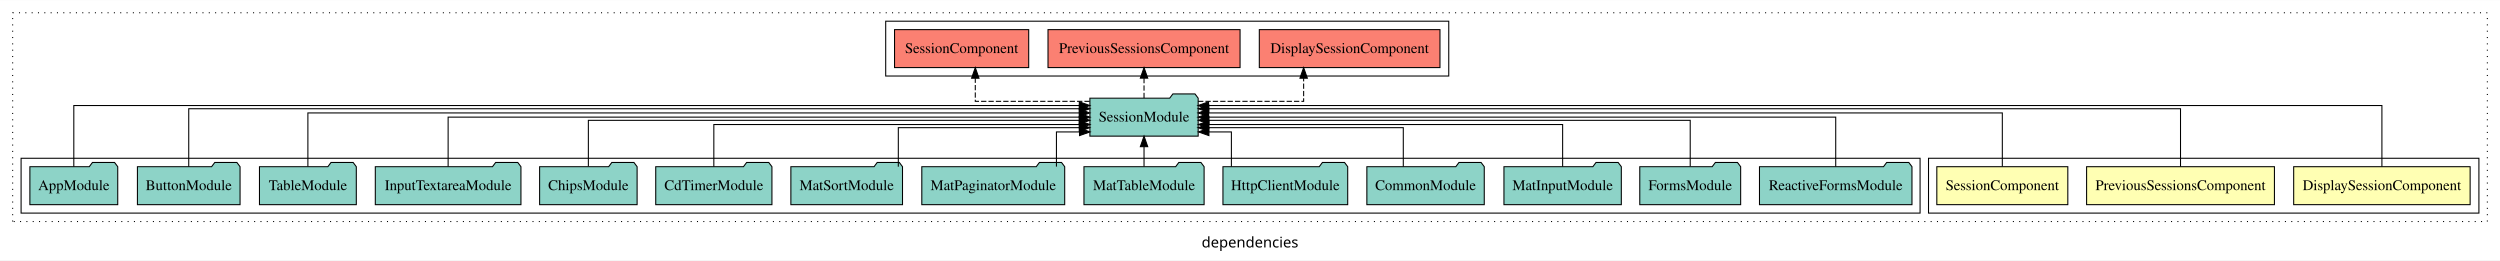
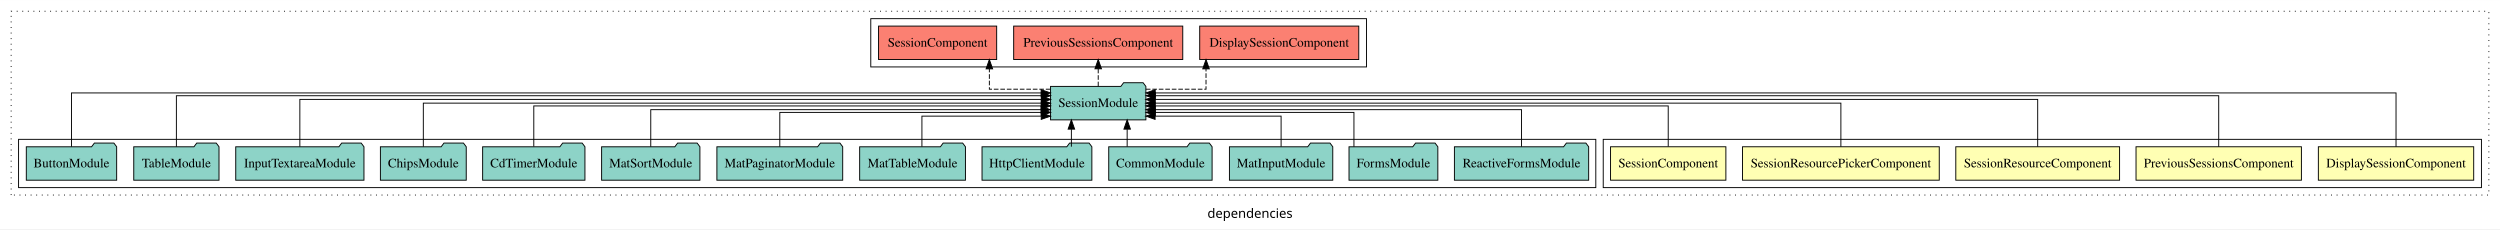
- <svg xmlns="http://www.w3.org/2000/svg" width="2371pt" height="247pt" viewBox="0.00 0.00 2371.00 246.80">
+ <svg xmlns="http://www.w3.org/2000/svg" width="2693pt" height="247pt" viewBox="0.00 0.00 2693.00 246.80">
  <g id="graph0" class="graph" transform="scale(1 1) rotate(0) translate(4 242.8)">
-     <polygon fill="white" stroke="transparent" points="-4,4 -4,-242.8 2367,-242.8 2367,4 -4,4" />
-     <text text-anchor="middle" x="1181.5" y="-8.2" font-family="sans-serif" font-size="14.00">dependencies</text>
+     <polygon fill="white" stroke="transparent" points="-4,4 -4,-242.8 2689,-242.8 2689,4 -4,4" />
+     <text text-anchor="middle" x="1342.5" y="-8.2" font-family="sans-serif" font-size="14.00">dependencies</text>
    <g id="clust1" class="cluster">
-       <polygon fill="none" stroke="black" stroke-dasharray="1,5" points="8,-32.8 8,-230.8 2355,-230.8 2355,-32.8 8,-32.8" />
+       <polygon fill="none" stroke="black" stroke-dasharray="1,5" points="8,-32.8 8,-230.8 2677,-230.8 2677,-32.8 8,-32.8" />
    </g>
    <g id="clust2" class="cluster">
-       <polygon fill="none" stroke="black" points="1825,-40.8 1825,-92.8 2347,-92.8 2347,-40.8 1825,-40.8" />
+       <polygon fill="none" stroke="black" points="1723,-40.8 1723,-92.8 2669,-92.8 2669,-40.8 1723,-40.8" />
    </g>
-     <g id="clust7" class="cluster">
-       <polygon fill="none" stroke="black" points="836,-170.8 836,-222.8 1370,-222.8 1370,-170.8 836,-170.8" />
+     <g id="clust9" class="cluster">
+       <polygon fill="none" stroke="black" points="934,-170.8 934,-222.8 1468,-222.8 1468,-170.8 934,-170.8" />
    </g>
-     <g id="clust6" class="cluster">
-       <polygon fill="none" stroke="black" points="16,-40.8 16,-92.8 1817,-92.8 1817,-40.8 16,-40.8" />
+     <g id="clust8" class="cluster">
+       <polygon fill="none" stroke="black" points="16,-40.8 16,-92.8 1715,-92.8 1715,-40.8 16,-40.8" />
    </g>
    <g id="node1" class="node">
-       <polygon fill="#ffffb3" stroke="black" points="2338.67,-84.8 2171.33,-84.8 2171.33,-48.8 2338.67,-48.8 2338.67,-84.8" />
-       <text text-anchor="middle" x="2255" y="-62.6" font-family="Times,serif" font-size="14.00">DisplaySessionComponent</text>
+       <polygon fill="#ffffb3" stroke="black" points="2660.67,-84.8 2493.33,-84.8 2493.33,-48.8 2660.67,-48.8 2660.67,-84.8" />
+       <text text-anchor="middle" x="2577" y="-62.6" font-family="Times,serif" font-size="14.00">DisplaySessionComponent</text>
+     </g>
+     <g id="node6" class="node">
+       <polygon fill="#8dd3c7" stroke="black" points="1230.34,-149.8 1227.34,-153.8 1206.34,-153.8 1203.34,-149.8 1127.66,-149.8 1127.66,-113.8 1230.34,-113.8 1230.34,-149.8" />
+       <text text-anchor="middle" x="1179" y="-127.6" font-family="Times,serif" font-size="14.00">SessionModule</text>
+     </g>
+     <g id="edge1" class="edge">
+       <path fill="none" stroke="black" d="M2577,-84.81C2577,-107.29 2577,-142.8 2577,-142.8 2577,-142.8 1240.41,-142.8 1240.41,-142.8" />
+       <polygon fill="black" stroke="black" points="1240.41,-139.3 1230.41,-142.8 1240.41,-146.3 1240.41,-139.3" />
+     </g>
+     <g id="node2" class="node">
+       <polygon fill="#ffffb3" stroke="black" points="2475.07,-84.8 2296.93,-84.8 2296.93,-48.8 2475.07,-48.8 2475.07,-84.8" />
+       <text text-anchor="middle" x="2386" y="-62.6" font-family="Times,serif" font-size="14.00">PreviousSessionsComponent</text>
+     </g>
+     <g id="edge2" class="edge">
+       <path fill="none" stroke="black" d="M2386,-84.84C2386,-106.46 2386,-139.8 2386,-139.8 2386,-139.8 1240.48,-139.8 1240.48,-139.8" />
+       <polygon fill="black" stroke="black" points="1240.48,-136.3 1230.48,-139.8 1240.48,-143.3 1240.48,-136.3" />
+     </g>
+     <g id="node3" class="node">
+       <polygon fill="#ffffb3" stroke="black" points="2279.21,-84.8 2102.79,-84.8 2102.79,-48.8 2279.21,-48.8 2279.21,-84.8" />
+       <text text-anchor="middle" x="2191" y="-62.6" font-family="Times,serif" font-size="14.00">SessionResourceComponent</text>
+     </g>
+     <g id="edge3" class="edge">
+       <path fill="none" stroke="black" d="M2191,-84.93C2191,-105.37 2191,-135.8 2191,-135.8 2191,-135.8 1240.23,-135.8 1240.23,-135.8" />
+       <polygon fill="black" stroke="black" points="1240.23,-132.3 1230.23,-135.8 1240.23,-139.3 1240.23,-132.3" />
    </g>
    <g id="node4" class="node">
-       <polygon fill="#8dd3c7" stroke="black" points="1132.34,-149.8 1129.34,-153.8 1108.34,-153.8 1105.34,-149.8 1029.66,-149.8 1029.66,-113.8 1132.34,-113.8 1132.34,-149.8" />
-       <text text-anchor="middle" x="1081" y="-127.6" font-family="Times,serif" font-size="14.00">SessionModule</text>
+       <polygon fill="#ffffb3" stroke="black" points="2084.97,-84.8 1873.03,-84.8 1873.03,-48.8 2084.97,-48.8 2084.97,-84.8" />
+       <text text-anchor="middle" x="1979" y="-62.6" font-family="Times,serif" font-size="14.00">SessionResourcePickerComponent</text>
    </g>
-     <g id="edge1" class="edge">
-       <path fill="none" stroke="black" d="M2255,-84.81C2255,-107.29 2255,-142.8 2255,-142.8 2255,-142.8 1142.2,-142.8 1142.2,-142.8" />
-       <polygon fill="black" stroke="black" points="1142.2,-139.3 1132.2,-142.8 1142.2,-146.3 1142.2,-139.3" />
+     <g id="edge4" class="edge">
+       <path fill="none" stroke="black" d="M1979,-84.91C1979,-104.14 1979,-131.8 1979,-131.8 1979,-131.8 1240.26,-131.8 1240.26,-131.8" />
+       <polygon fill="black" stroke="black" points="1240.26,-128.3 1230.26,-131.8 1240.26,-135.3 1240.26,-128.3" />
    </g>
-     <g id="node2" class="node">
-       <polygon fill="#ffffb3" stroke="black" points="2153.07,-84.8 1974.93,-84.8 1974.93,-48.8 2153.07,-48.8 2153.07,-84.8" />
-       <text text-anchor="middle" x="2064" y="-62.6" font-family="Times,serif" font-size="14.00">PreviousSessionsComponent</text>
+     <g id="node5" class="node">
+       <polygon fill="#ffffb3" stroke="black" points="1855.12,-84.8 1730.88,-84.8 1730.88,-48.8 1855.12,-48.8 1855.12,-84.8" />
+       <text text-anchor="middle" x="1793" y="-62.6" font-family="Times,serif" font-size="14.00">SessionComponent</text>
    </g>
-     <g id="edge2" class="edge">
-       <path fill="none" stroke="black" d="M2064,-84.84C2064,-106.46 2064,-139.8 2064,-139.8 2064,-139.8 1142.47,-139.8 1142.47,-139.8" />
-       <polygon fill="black" stroke="black" points="1142.47,-136.3 1132.47,-139.8 1142.47,-143.3 1142.47,-136.3" />
+     <g id="edge5" class="edge">
+       <path fill="none" stroke="black" d="M1793,-85.07C1793,-103.36 1793,-128.8 1793,-128.8 1793,-128.8 1240.29,-128.8 1240.29,-128.8" />
+       <polygon fill="black" stroke="black" points="1240.29,-125.3 1230.29,-128.8 1240.29,-132.3 1240.29,-125.3" />
    </g>
-     <g id="node3" class="node">
-       <polygon fill="#ffffb3" stroke="black" points="1957.12,-84.8 1832.88,-84.8 1832.88,-48.8 1957.12,-48.8 1957.12,-84.8" />
-       <text text-anchor="middle" x="1895" y="-62.6" font-family="Times,serif" font-size="14.00">SessionComponent</text>
+     <g id="node20" class="node">
+       <polygon fill="#fb8072" stroke="black" points="1459.67,-214.8 1288.33,-214.8 1288.33,-178.8 1459.67,-178.8 1459.67,-214.8" />
+       <text text-anchor="middle" x="1374" y="-192.6" font-family="Times,serif" font-size="14.00">DisplaySessionComponent </text>
    </g>
-     <g id="edge3" class="edge">
-       <path fill="none" stroke="black" d="M1895,-84.93C1895,-105.37 1895,-135.8 1895,-135.8 1895,-135.8 1142.23,-135.8 1142.23,-135.8" />
-       <polygon fill="black" stroke="black" points="1142.23,-132.3 1132.23,-135.8 1142.23,-139.3 1142.23,-132.3" />
+     <g id="edge19" class="edge">
+       <path fill="none" stroke="black" stroke-dasharray="5,2" d="M1230.27,-146.8C1261.38,-146.8 1295.12,-146.8 1295.12,-146.8 1295.12,-146.8 1295.12,-168.75 1295.12,-168.75" />
+       <polygon fill="black" stroke="black" points="1291.63,-168.75 1295.12,-178.75 1298.63,-168.75 1291.63,-168.75" />
+     </g>
+     <g id="node21" class="node">
+       <polygon fill="#fb8072" stroke="black" points="1270.07,-214.8 1087.93,-214.8 1087.93,-178.8 1270.07,-178.8 1270.07,-214.8" />
+       <text text-anchor="middle" x="1179" y="-192.6" font-family="Times,serif" font-size="14.00">PreviousSessionsComponent </text>
+     </g>
+     <g id="edge20" class="edge">
+       <path fill="none" stroke="black" stroke-dasharray="5,2" d="M1179,-149.91C1179,-149.91 1179,-168.79 1179,-168.79" />
+       <polygon fill="black" stroke="black" points="1175.5,-168.79 1179,-178.79 1182.5,-168.79 1175.5,-168.79" />
+     </g>
+     <g id="node22" class="node">
+       <polygon fill="#fb8072" stroke="black" points="1069.62,-214.8 942.38,-214.8 942.38,-178.8 1069.62,-178.8 1069.62,-214.8" />
+       <text text-anchor="middle" x="1006" y="-192.6" font-family="Times,serif" font-size="14.00">SessionComponent </text>
+     </g>
+     <g id="edge21" class="edge">
+       <path fill="none" stroke="black" stroke-dasharray="5,2" d="M1127.57,-146.8C1096.06,-146.8 1061.74,-146.8 1061.74,-146.8 1061.74,-146.8 1061.74,-168.75 1061.74,-168.75" />
+       <polygon fill="black" stroke="black" points="1058.24,-168.75 1061.74,-178.75 1065.24,-168.75 1058.24,-168.75" />
+     </g>
+     <g id="node7" class="node">
+       <polygon fill="#8dd3c7" stroke="black" points="1707.31,-84.8 1704.31,-88.8 1683.31,-88.8 1680.31,-84.8 1562.69,-84.8 1562.69,-48.8 1707.31,-48.8 1707.31,-84.8" />
+       <text text-anchor="middle" x="1635" y="-62.6" font-family="Times,serif" font-size="14.00">ReactiveFormsModule</text>
+     </g>
+     <g id="edge6" class="edge">
+       <path fill="none" stroke="black" d="M1635,-84.83C1635,-101.86 1635,-124.8 1635,-124.8 1635,-124.8 1240.42,-124.8 1240.42,-124.8" />
+       <polygon fill="black" stroke="black" points="1240.42,-121.3 1230.42,-124.8 1240.42,-128.3 1240.42,-121.3" />
+     </g>
+     <g id="node8" class="node">
+       <polygon fill="#8dd3c7" stroke="black" points="1544.84,-84.8 1541.84,-88.8 1520.84,-88.8 1517.84,-84.8 1449.16,-84.8 1449.16,-48.8 1544.84,-48.8 1544.84,-84.8" />
+       <text text-anchor="middle" x="1497" y="-62.6" font-family="Times,serif" font-size="14.00">FormsModule</text>
+     </g>
+     <g id="edge7" class="edge">
+       <path fill="none" stroke="black" d="M1454.46,-84.81C1454.46,-100.85 1454.46,-121.8 1454.46,-121.8 1454.46,-121.8 1240.49,-121.8 1240.49,-121.8" />
+       <polygon fill="black" stroke="black" points="1240.49,-118.3 1230.49,-121.8 1240.49,-125.3 1240.49,-118.3" />
+     </g>
+     <g id="node9" class="node">
+       <polygon fill="#8dd3c7" stroke="black" points="1431.66,-84.8 1428.66,-88.8 1407.66,-88.8 1404.66,-84.8 1320.34,-84.8 1320.34,-48.8 1431.66,-48.8 1431.66,-84.8" />
+       <text text-anchor="middle" x="1376" y="-62.6" font-family="Times,serif" font-size="14.00">MatInputModule</text>
+     </g>
+     <g id="edge8" class="edge">
+       <path fill="none" stroke="black" d="M1376,-84.92C1376,-99.58 1376,-117.8 1376,-117.8 1376,-117.8 1240.25,-117.8 1240.25,-117.8" />
+       <polygon fill="black" stroke="black" points="1240.25,-114.3 1230.25,-117.8 1240.25,-121.3 1240.25,-114.3" />
+     </g>
+     <g id="node10" class="node">
+       <polygon fill="#8dd3c7" stroke="black" points="1301.67,-84.8 1298.67,-88.8 1277.67,-88.8 1274.67,-84.8 1190.33,-84.8 1190.33,-48.8 1301.67,-48.8 1301.67,-84.8" />
+       <text text-anchor="middle" x="1246" y="-62.6" font-family="Times,serif" font-size="14.00">CommonModule</text>
+     </g>
+     <g id="edge9" class="edge">
+       <path fill="none" stroke="black" d="M1210.17,-84.91C1210.17,-84.91 1210.17,-103.79 1210.17,-103.79" />
+       <polygon fill="black" stroke="black" points="1206.67,-103.79 1210.17,-113.79 1213.67,-103.79 1206.67,-103.79" />
+     </g>
+     <g id="node11" class="node">
+       <polygon fill="#8dd3c7" stroke="black" points="1172.16,-84.8 1169.16,-88.8 1148.16,-88.8 1145.16,-84.8 1053.84,-84.8 1053.84,-48.8 1172.16,-48.8 1172.16,-84.8" />
+       <text text-anchor="middle" x="1113" y="-62.6" font-family="Times,serif" font-size="14.00">HttpClientModule</text>
+     </g>
+     <g id="edge10" class="edge">
+       <path fill="none" stroke="black" d="M1150.08,-84.91C1150.08,-84.91 1150.08,-103.79 1150.08,-103.79" />
+       <polygon fill="black" stroke="black" points="1146.58,-103.79 1150.08,-113.79 1153.58,-103.79 1146.58,-103.79" />
+     </g>
+     <g id="node12" class="node">
+       <polygon fill="#8dd3c7" stroke="black" points="1035.97,-84.8 1032.97,-88.8 1011.97,-88.8 1008.97,-84.8 922.03,-84.8 922.03,-48.8 1035.97,-48.8 1035.97,-84.8" />
+       <text text-anchor="middle" x="979" y="-62.6" font-family="Times,serif" font-size="14.00">MatTableModule</text>
+     </g>
+     <g id="edge11" class="edge">
+       <path fill="none" stroke="black" d="M989.09,-84.92C989.09,-99.58 989.09,-117.8 989.09,-117.8 989.09,-117.8 1117.61,-117.8 1117.61,-117.8" />
+       <polygon fill="black" stroke="black" points="1117.61,-121.3 1127.61,-117.8 1117.61,-114.3 1117.61,-121.3" />
+     </g>
+     <g id="node13" class="node">
+       <polygon fill="#8dd3c7" stroke="black" points="903.76,-84.8 900.76,-88.8 879.76,-88.8 876.76,-84.8 768.24,-84.8 768.24,-48.8 903.76,-48.8 903.76,-84.8" />
+       <text text-anchor="middle" x="836" y="-62.6" font-family="Times,serif" font-size="14.00">MatPaginatorModule</text>
+     </g>
+     <g id="edge12" class="edge">
+       <path fill="none" stroke="black" d="M836,-84.81C836,-100.85 836,-121.8 836,-121.8 836,-121.8 1117.65,-121.8 1117.65,-121.8" />
+       <polygon fill="black" stroke="black" points="1117.65,-125.3 1127.65,-121.8 1117.65,-118.3 1117.65,-125.3" />
+     </g>
+     <g id="node14" class="node">
+       <polygon fill="#8dd3c7" stroke="black" points="749.94,-84.8 746.94,-88.8 725.94,-88.8 722.94,-84.8 644.06,-84.8 644.06,-48.8 749.94,-48.8 749.94,-84.8" />
+       <text text-anchor="middle" x="697" y="-62.6" font-family="Times,serif" font-size="14.00">MatSortModule</text>
+     </g>
+     <g id="edge13" class="edge">
+       <path fill="none" stroke="black" d="M697,-84.83C697,-101.86 697,-124.8 697,-124.8 697,-124.8 1117.42,-124.8 1117.42,-124.8" />
+       <polygon fill="black" stroke="black" points="1117.42,-128.3 1127.42,-124.8 1117.42,-121.3 1117.42,-128.3" />
+     </g>
+     <g id="node15" class="node">
+       <polygon fill="#8dd3c7" stroke="black" points="626.1,-84.8 623.1,-88.8 602.1,-88.8 599.1,-84.8 515.9,-84.8 515.9,-48.8 626.1,-48.8 626.1,-84.8" />
+       <text text-anchor="middle" x="571" y="-62.6" font-family="Times,serif" font-size="14.00">CdTimerModule</text>
+     </g>
+     <g id="edge14" class="edge">
+       <path fill="none" stroke="black" d="M571,-85.07C571,-103.36 571,-128.8 571,-128.8 571,-128.8 1117.69,-128.8 1117.69,-128.8" />
+       <polygon fill="black" stroke="black" points="1117.69,-132.3 1127.69,-128.8 1117.69,-125.3 1117.69,-132.3" />
+     </g>
+     <g id="node16" class="node">
+       <polygon fill="#8dd3c7" stroke="black" points="498.23,-84.8 495.23,-88.8 474.23,-88.8 471.23,-84.8 405.77,-84.8 405.77,-48.8 498.23,-48.8 498.23,-84.8" />
+       <text text-anchor="middle" x="452" y="-62.6" font-family="Times,serif" font-size="14.00">ChipsModule</text>
+     </g>
+     <g id="edge15" class="edge">
+       <path fill="none" stroke="black" d="M452,-84.91C452,-104.14 452,-131.8 452,-131.8 452,-131.8 1117.59,-131.8 1117.59,-131.8" />
+       <polygon fill="black" stroke="black" points="1117.59,-135.3 1127.59,-131.8 1117.59,-128.3 1117.59,-135.3" />
+     </g>
+     <g id="node17" class="node">
+       <polygon fill="#8dd3c7" stroke="black" points="388.06,-84.8 385.06,-88.8 364.06,-88.8 361.06,-84.8 249.94,-84.8 249.94,-48.8 388.06,-48.8 388.06,-84.8" />
+       <text text-anchor="middle" x="319" y="-62.6" font-family="Times,serif" font-size="14.00">InputTextareaModule</text>
+     </g>
+     <g id="edge16" class="edge">
+       <path fill="none" stroke="black" d="M319,-84.93C319,-105.37 319,-135.8 319,-135.8 319,-135.8 1117.78,-135.8 1117.78,-135.8" />
+       <polygon fill="black" stroke="black" points="1117.78,-139.3 1127.78,-135.8 1117.78,-132.3 1117.78,-139.3" />
+     </g>
+     <g id="node18" class="node">
+       <polygon fill="#8dd3c7" stroke="black" points="231.92,-84.8 228.92,-88.8 207.92,-88.8 204.92,-84.8 140.08,-84.8 140.08,-48.8 231.92,-48.8 231.92,-84.8" />
+       <text text-anchor="middle" x="186" y="-62.6" font-family="Times,serif" font-size="14.00">TableModule</text>
+     </g>
+     <g id="edge17" class="edge">
+       <path fill="none" stroke="black" d="M186,-84.84C186,-106.46 186,-139.8 186,-139.8 186,-139.8 1117.7,-139.8 1117.7,-139.8" />
+       <polygon fill="black" stroke="black" points="1117.7,-143.3 1127.7,-139.8 1117.7,-136.3 1117.7,-143.3" />
    </g>
    <g id="node19" class="node">
-       <polygon fill="#fb8072" stroke="black" points="1361.67,-214.8 1190.33,-214.8 1190.33,-178.8 1361.67,-178.8 1361.67,-214.8" />
-       <text text-anchor="middle" x="1276" y="-192.6" font-family="Times,serif" font-size="14.00">DisplaySessionComponent </text>
+       <polygon fill="#8dd3c7" stroke="black" points="121.67,-84.8 118.67,-88.8 97.67,-88.8 94.67,-84.8 24.33,-84.8 24.33,-48.8 121.67,-48.8 121.67,-84.8" />
+       <text text-anchor="middle" x="73" y="-62.6" font-family="Times,serif" font-size="14.00">ButtonModule</text>
    </g>
    <g id="edge18" class="edge">
-       <path fill="none" stroke="black" stroke-dasharray="5,2" d="M1132.25,-146.8C1176.16,-146.8 1232.37,-146.8 1232.37,-146.8 1232.37,-146.8 1232.37,-168.75 1232.37,-168.75" />
-       <polygon fill="black" stroke="black" points="1228.87,-168.75 1232.37,-178.75 1235.87,-168.75 1228.87,-168.75" />
-     </g>
-     <g id="node20" class="node">
-       <polygon fill="#fb8072" stroke="black" points="1172.07,-214.8 989.93,-214.8 989.93,-178.8 1172.07,-178.8 1172.07,-214.8" />
-       <text text-anchor="middle" x="1081" y="-192.6" font-family="Times,serif" font-size="14.00">PreviousSessionsComponent </text>
-     </g>
-     <g id="edge19" class="edge">
-       <path fill="none" stroke="black" stroke-dasharray="5,2" d="M1081,-149.91C1081,-149.91 1081,-168.79 1081,-168.79" />
-       <polygon fill="black" stroke="black" points="1077.5,-168.79 1081,-178.79 1084.5,-168.79 1077.5,-168.79" />
-     </g>
-     <g id="node21" class="node">
-       <polygon fill="#fb8072" stroke="black" points="971.62,-214.8 844.38,-214.8 844.38,-178.8 971.62,-178.8 971.62,-214.8" />
-       <text text-anchor="middle" x="908" y="-192.6" font-family="Times,serif" font-size="14.00">SessionComponent </text>
-     </g>
-     <g id="edge20" class="edge">
-       <path fill="none" stroke="black" stroke-dasharray="5,2" d="M1029.48,-146.8C982.7,-146.8 920.96,-146.8 920.96,-146.8 920.96,-146.8 920.96,-168.75 920.96,-168.75" />
-       <polygon fill="black" stroke="black" points="917.46,-168.75 920.96,-178.75 924.46,-168.75 917.46,-168.75" />
-     </g>
-     <g id="node5" class="node">
-       <polygon fill="#8dd3c7" stroke="black" points="1809.31,-84.8 1806.31,-88.8 1785.31,-88.8 1782.31,-84.8 1664.69,-84.8 1664.69,-48.8 1809.31,-48.8 1809.31,-84.8" />
-       <text text-anchor="middle" x="1737" y="-62.6" font-family="Times,serif" font-size="14.00">ReactiveFormsModule</text>
-     </g>
-     <g id="edge4" class="edge">
-       <path fill="none" stroke="black" d="M1737,-84.91C1737,-104.14 1737,-131.8 1737,-131.8 1737,-131.8 1142.2,-131.8 1142.2,-131.8" />
-       <polygon fill="black" stroke="black" points="1142.2,-128.3 1132.2,-131.8 1142.2,-135.3 1142.2,-128.3" />
-     </g>
-     <g id="node6" class="node">
-       <polygon fill="#8dd3c7" stroke="black" points="1646.84,-84.8 1643.84,-88.8 1622.84,-88.8 1619.84,-84.8 1551.16,-84.8 1551.16,-48.8 1646.84,-48.8 1646.84,-84.8" />
-       <text text-anchor="middle" x="1599" y="-62.6" font-family="Times,serif" font-size="14.00">FormsModule</text>
-     </g>
-     <g id="edge5" class="edge">
-       <path fill="none" stroke="black" d="M1599,-85.07C1599,-103.36 1599,-128.8 1599,-128.8 1599,-128.8 1142.56,-128.8 1142.56,-128.8" />
-       <polygon fill="black" stroke="black" points="1142.56,-125.3 1132.56,-128.8 1142.56,-132.3 1142.56,-125.3" />
-     </g>
-     <g id="node7" class="node">
-       <polygon fill="#8dd3c7" stroke="black" points="1533.66,-84.8 1530.66,-88.8 1509.66,-88.8 1506.66,-84.8 1422.34,-84.8 1422.34,-48.8 1533.66,-48.8 1533.66,-84.8" />
-       <text text-anchor="middle" x="1478" y="-62.6" font-family="Times,serif" font-size="14.00">MatInputModule</text>
-     </g>
-     <g id="edge6" class="edge">
-       <path fill="none" stroke="black" d="M1478,-84.83C1478,-101.86 1478,-124.8 1478,-124.8 1478,-124.8 1142.49,-124.8 1142.49,-124.8" />
-       <polygon fill="black" stroke="black" points="1142.49,-121.3 1132.49,-124.8 1142.49,-128.3 1142.49,-121.3" />
-     </g>
-     <g id="node8" class="node">
-       <polygon fill="#8dd3c7" stroke="black" points="1403.67,-84.8 1400.67,-88.8 1379.67,-88.8 1376.67,-84.8 1292.33,-84.8 1292.33,-48.8 1403.67,-48.8 1403.67,-84.8" />
-       <text text-anchor="middle" x="1348" y="-62.6" font-family="Times,serif" font-size="14.00">CommonModule</text>
-     </g>
-     <g id="edge7" class="edge">
-       <path fill="none" stroke="black" d="M1326.88,-84.81C1326.88,-100.85 1326.88,-121.8 1326.88,-121.8 1326.88,-121.8 1142.24,-121.8 1142.24,-121.8" />
-       <polygon fill="black" stroke="black" points="1142.24,-118.3 1132.24,-121.8 1142.24,-125.3 1142.24,-118.3" />
-     </g>
-     <g id="node9" class="node">
-       <polygon fill="#8dd3c7" stroke="black" points="1274.16,-84.8 1271.16,-88.8 1250.16,-88.8 1247.16,-84.8 1155.84,-84.8 1155.84,-48.8 1274.16,-48.8 1274.16,-84.8" />
-       <text text-anchor="middle" x="1215" y="-62.6" font-family="Times,serif" font-size="14.00">HttpClientModule</text>
-     </g>
-     <g id="edge8" class="edge">
-       <path fill="none" stroke="black" d="M1163.85,-84.92C1163.85,-99.58 1163.85,-117.8 1163.85,-117.8 1163.85,-117.8 1142.53,-117.8 1142.53,-117.8" />
-       <polygon fill="black" stroke="black" points="1142.53,-114.3 1132.53,-117.8 1142.53,-121.3 1142.53,-114.3" />
-     </g>
-     <g id="node10" class="node">
-       <polygon fill="#8dd3c7" stroke="black" points="1137.97,-84.8 1134.97,-88.8 1113.97,-88.8 1110.97,-84.8 1024.03,-84.8 1024.03,-48.8 1137.97,-48.8 1137.97,-84.8" />
-       <text text-anchor="middle" x="1081" y="-62.6" font-family="Times,serif" font-size="14.00">MatTableModule</text>
-     </g>
-     <g id="edge9" class="edge">
-       <path fill="none" stroke="black" d="M1081,-84.91C1081,-84.91 1081,-103.79 1081,-103.79" />
-       <polygon fill="black" stroke="black" points="1077.5,-103.79 1081,-113.79 1084.5,-103.79 1077.5,-103.79" />
-     </g>
-     <g id="node11" class="node">
-       <polygon fill="#8dd3c7" stroke="black" points="1005.76,-84.8 1002.76,-88.8 981.76,-88.8 978.76,-84.8 870.24,-84.8 870.24,-48.8 1005.76,-48.8 1005.76,-84.8" />
-       <text text-anchor="middle" x="938" y="-62.6" font-family="Times,serif" font-size="14.00">MatPaginatorModule</text>
-     </g>
-     <g id="edge10" class="edge">
-       <path fill="none" stroke="black" d="M997.92,-84.92C997.92,-99.58 997.92,-117.8 997.92,-117.8 997.92,-117.8 1019.81,-117.8 1019.81,-117.8" />
-       <polygon fill="black" stroke="black" points="1019.81,-121.3 1029.81,-117.8 1019.81,-114.3 1019.81,-121.3" />
-     </g>
-     <g id="node12" class="node">
-       <polygon fill="#8dd3c7" stroke="black" points="851.94,-84.8 848.94,-88.8 827.94,-88.8 824.94,-84.8 746.06,-84.8 746.06,-48.8 851.94,-48.8 851.94,-84.8" />
-       <text text-anchor="middle" x="799" y="-62.6" font-family="Times,serif" font-size="14.00">MatSortModule</text>
-     </g>
-     <g id="edge11" class="edge">
-       <path fill="none" stroke="black" d="M847.96,-84.81C847.96,-100.85 847.96,-121.8 847.96,-121.8 847.96,-121.8 1019.57,-121.8 1019.57,-121.8" />
-       <polygon fill="black" stroke="black" points="1019.57,-125.3 1029.57,-121.8 1019.57,-118.3 1019.57,-125.3" />
-     </g>
-     <g id="node13" class="node">
-       <polygon fill="#8dd3c7" stroke="black" points="728.1,-84.8 725.1,-88.8 704.1,-88.8 701.1,-84.8 617.9,-84.8 617.9,-48.8 728.1,-48.8 728.1,-84.8" />
-       <text text-anchor="middle" x="673" y="-62.6" font-family="Times,serif" font-size="14.00">CdTimerModule</text>
-     </g>
-     <g id="edge12" class="edge">
-       <path fill="none" stroke="black" d="M673,-84.83C673,-101.86 673,-124.8 673,-124.8 673,-124.8 1019.74,-124.8 1019.74,-124.8" />
-       <polygon fill="black" stroke="black" points="1019.74,-128.3 1029.74,-124.8 1019.74,-121.3 1019.74,-128.3" />
-     </g>
-     <g id="node14" class="node">
-       <polygon fill="#8dd3c7" stroke="black" points="600.23,-84.8 597.23,-88.8 576.23,-88.8 573.23,-84.8 507.77,-84.8 507.77,-48.8 600.23,-48.8 600.23,-84.8" />
-       <text text-anchor="middle" x="554" y="-62.6" font-family="Times,serif" font-size="14.00">ChipsModule</text>
-     </g>
-     <g id="edge13" class="edge">
-       <path fill="none" stroke="black" d="M554,-85.07C554,-103.36 554,-128.8 554,-128.8 554,-128.8 1019.51,-128.8 1019.51,-128.8" />
-       <polygon fill="black" stroke="black" points="1019.51,-132.3 1029.51,-128.8 1019.51,-125.3 1019.51,-132.3" />
-     </g>
-     <g id="node15" class="node">
-       <polygon fill="#8dd3c7" stroke="black" points="490.06,-84.8 487.06,-88.8 466.06,-88.8 463.06,-84.8 351.94,-84.8 351.94,-48.8 490.06,-48.8 490.06,-84.8" />
-       <text text-anchor="middle" x="421" y="-62.6" font-family="Times,serif" font-size="14.00">InputTextareaModule</text>
-     </g>
-     <g id="edge14" class="edge">
-       <path fill="none" stroke="black" d="M421,-84.91C421,-104.14 421,-131.8 421,-131.8 421,-131.8 1019.76,-131.8 1019.76,-131.8" />
-       <polygon fill="black" stroke="black" points="1019.76,-135.3 1029.76,-131.8 1019.76,-128.3 1019.76,-135.3" />
-     </g>
-     <g id="node16" class="node">
-       <polygon fill="#8dd3c7" stroke="black" points="333.92,-84.8 330.92,-88.8 309.92,-88.8 306.92,-84.8 242.08,-84.8 242.08,-48.8 333.92,-48.8 333.92,-84.8" />
-       <text text-anchor="middle" x="288" y="-62.6" font-family="Times,serif" font-size="14.00">TableModule</text>
-     </g>
-     <g id="edge15" class="edge">
-       <path fill="none" stroke="black" d="M288,-84.93C288,-105.37 288,-135.8 288,-135.8 288,-135.8 1019.58,-135.8 1019.58,-135.8" />
-       <polygon fill="black" stroke="black" points="1019.58,-139.3 1029.58,-135.8 1019.58,-132.3 1019.58,-139.3" />
-     </g>
-     <g id="node17" class="node">
-       <polygon fill="#8dd3c7" stroke="black" points="223.67,-84.8 220.67,-88.8 199.67,-88.8 196.67,-84.8 126.33,-84.8 126.33,-48.8 223.67,-48.8 223.67,-84.8" />
-       <text text-anchor="middle" x="175" y="-62.6" font-family="Times,serif" font-size="14.00">ButtonModule</text>
-     </g>
-     <g id="edge16" class="edge">
-       <path fill="none" stroke="black" d="M175,-84.84C175,-106.46 175,-139.8 175,-139.8 175,-139.8 1019.69,-139.8 1019.69,-139.8" />
-       <polygon fill="black" stroke="black" points="1019.69,-143.3 1029.69,-139.8 1019.69,-136.3 1019.69,-143.3" />
-     </g>
-     <g id="node18" class="node">
-       <polygon fill="#8dd3c7" stroke="black" points="107.66,-84.8 104.66,-88.8 83.66,-88.8 80.66,-84.8 24.34,-84.8 24.34,-48.8 107.66,-48.8 107.66,-84.8" />
-       <text text-anchor="middle" x="66" y="-62.6" font-family="Times,serif" font-size="14.00">AppModule</text>
-     </g>
-     <g id="edge17" class="edge">
-       <path fill="none" stroke="black" d="M66,-84.81C66,-107.29 66,-142.8 66,-142.8 66,-142.8 1019.62,-142.8 1019.62,-142.8" />
-       <polygon fill="black" stroke="black" points="1019.62,-146.3 1029.62,-142.8 1019.62,-139.3 1019.62,-146.3" />
+       <path fill="none" stroke="black" d="M73,-84.81C73,-107.29 73,-142.8 73,-142.8 73,-142.8 1117.51,-142.8 1117.51,-142.8" />
+       <polygon fill="black" stroke="black" points="1117.51,-146.3 1127.51,-142.8 1117.51,-139.3 1117.51,-146.3" />
    </g>
  </g>
</svg>
